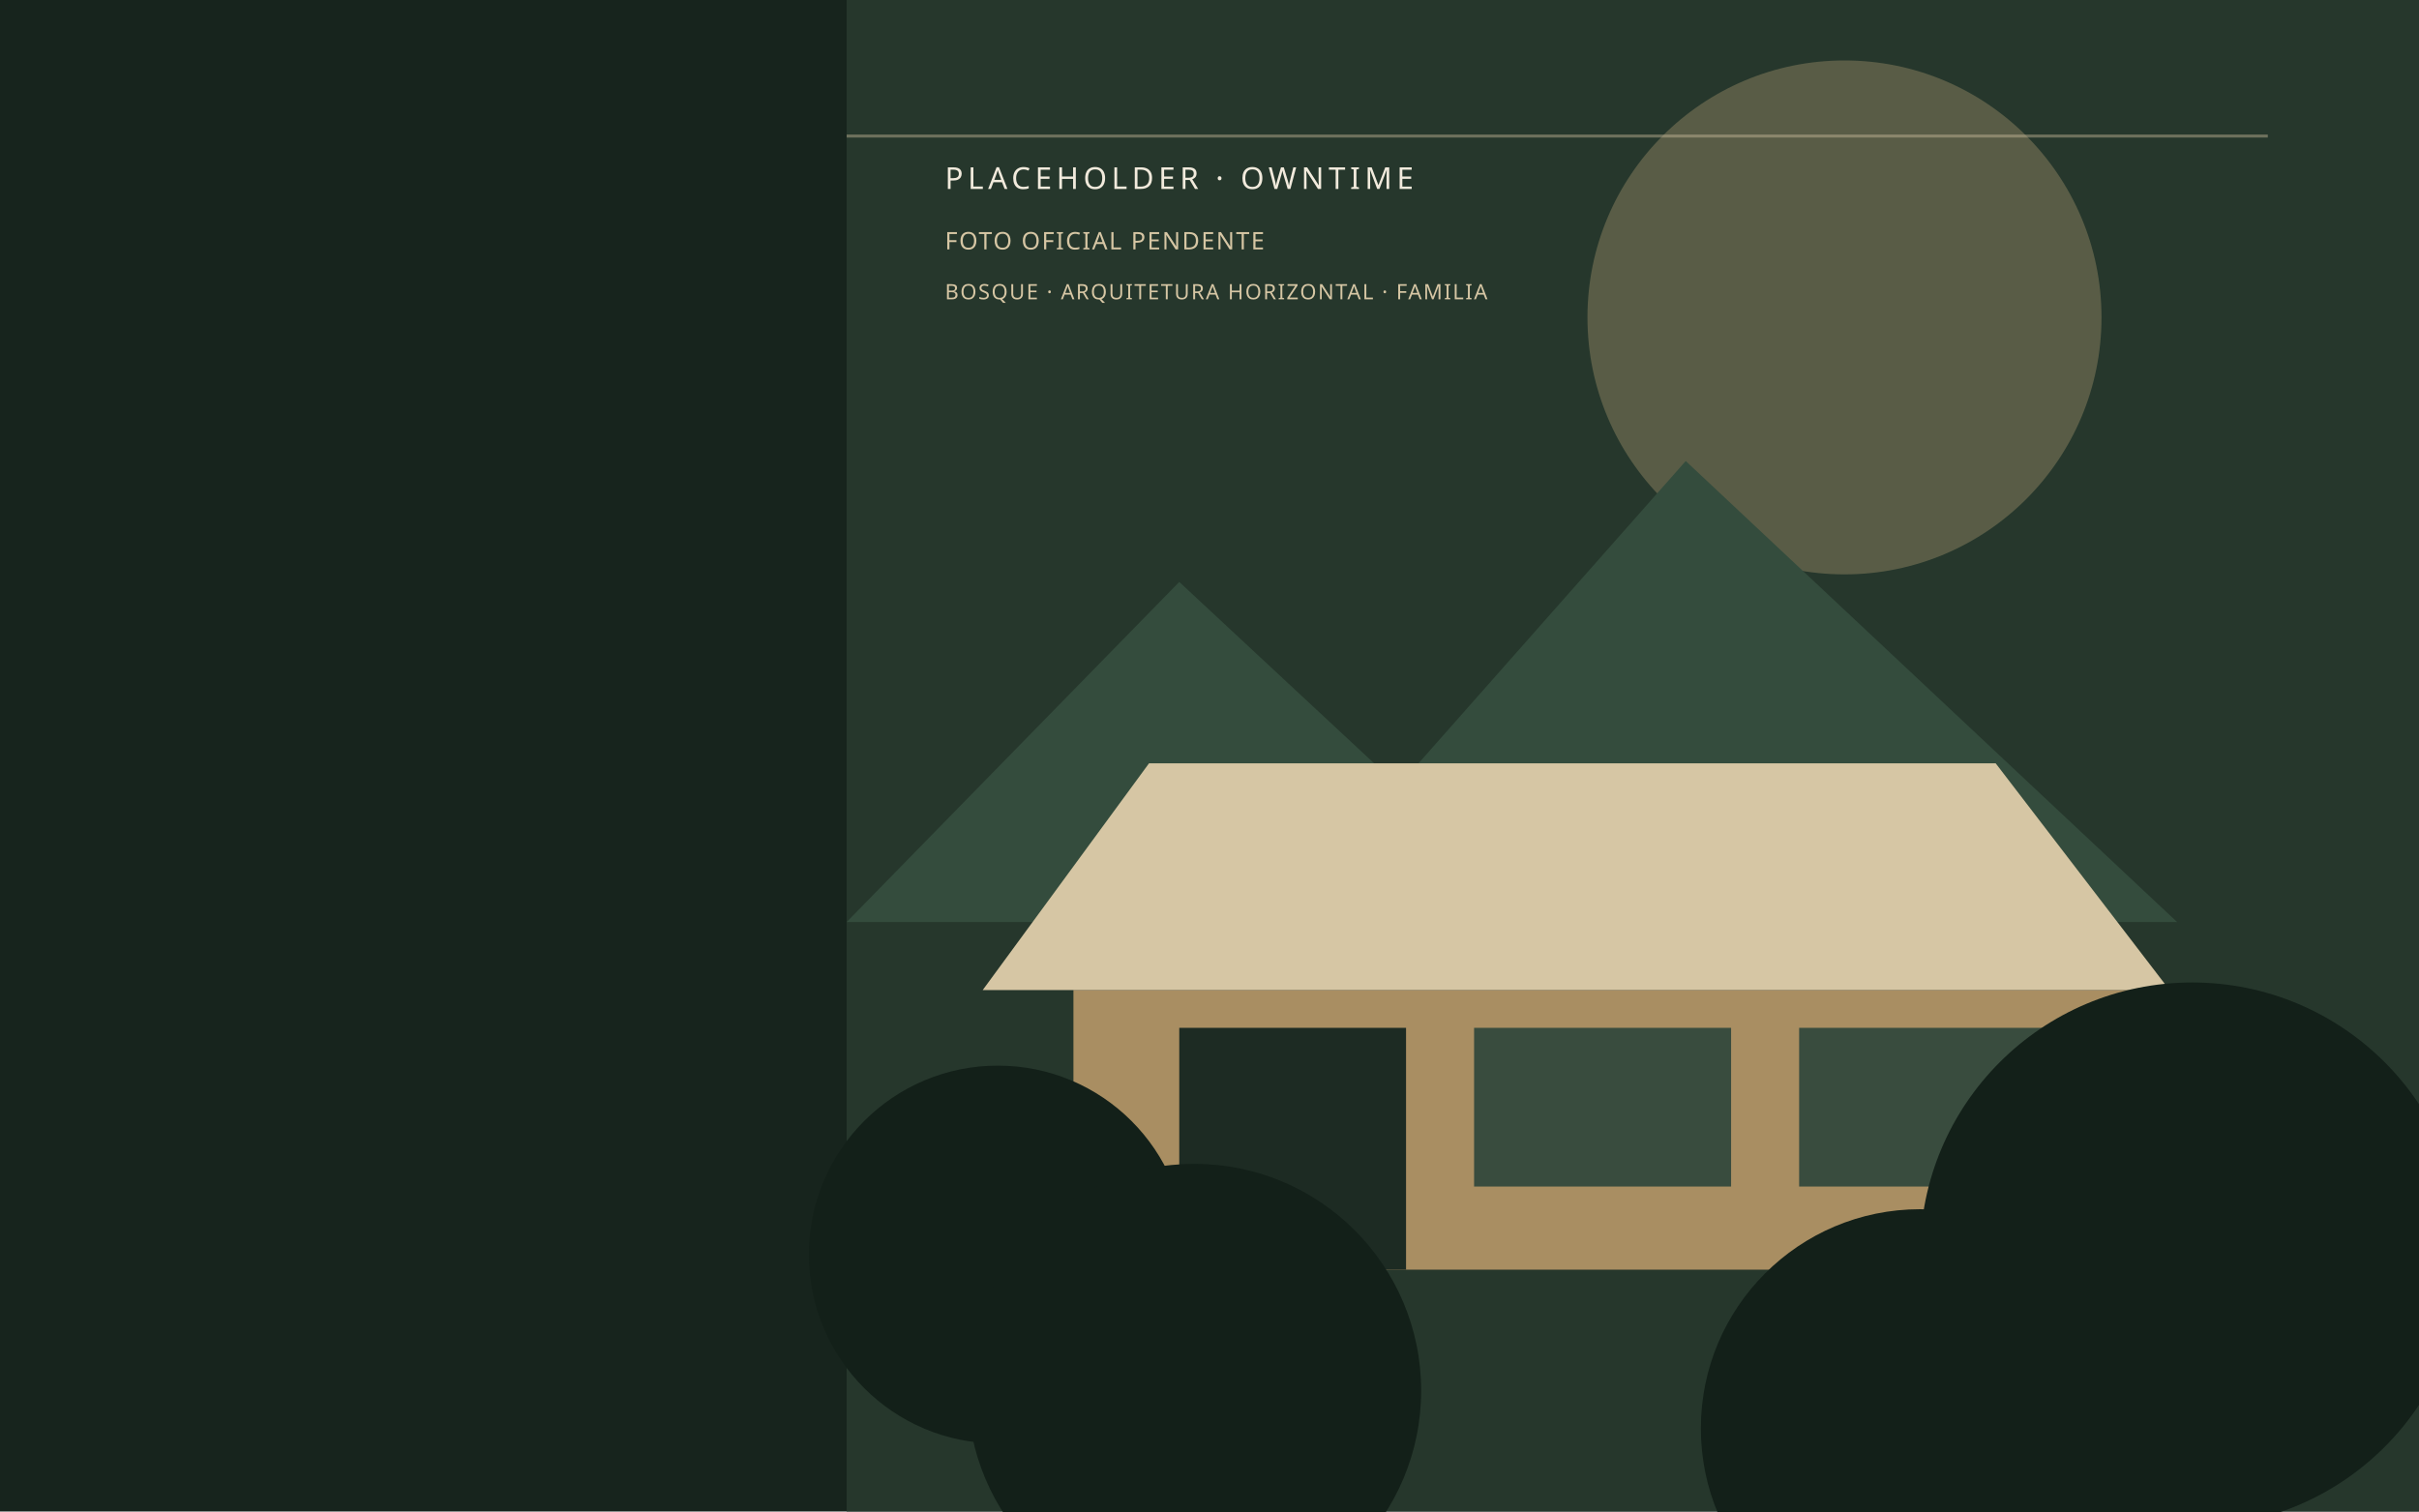
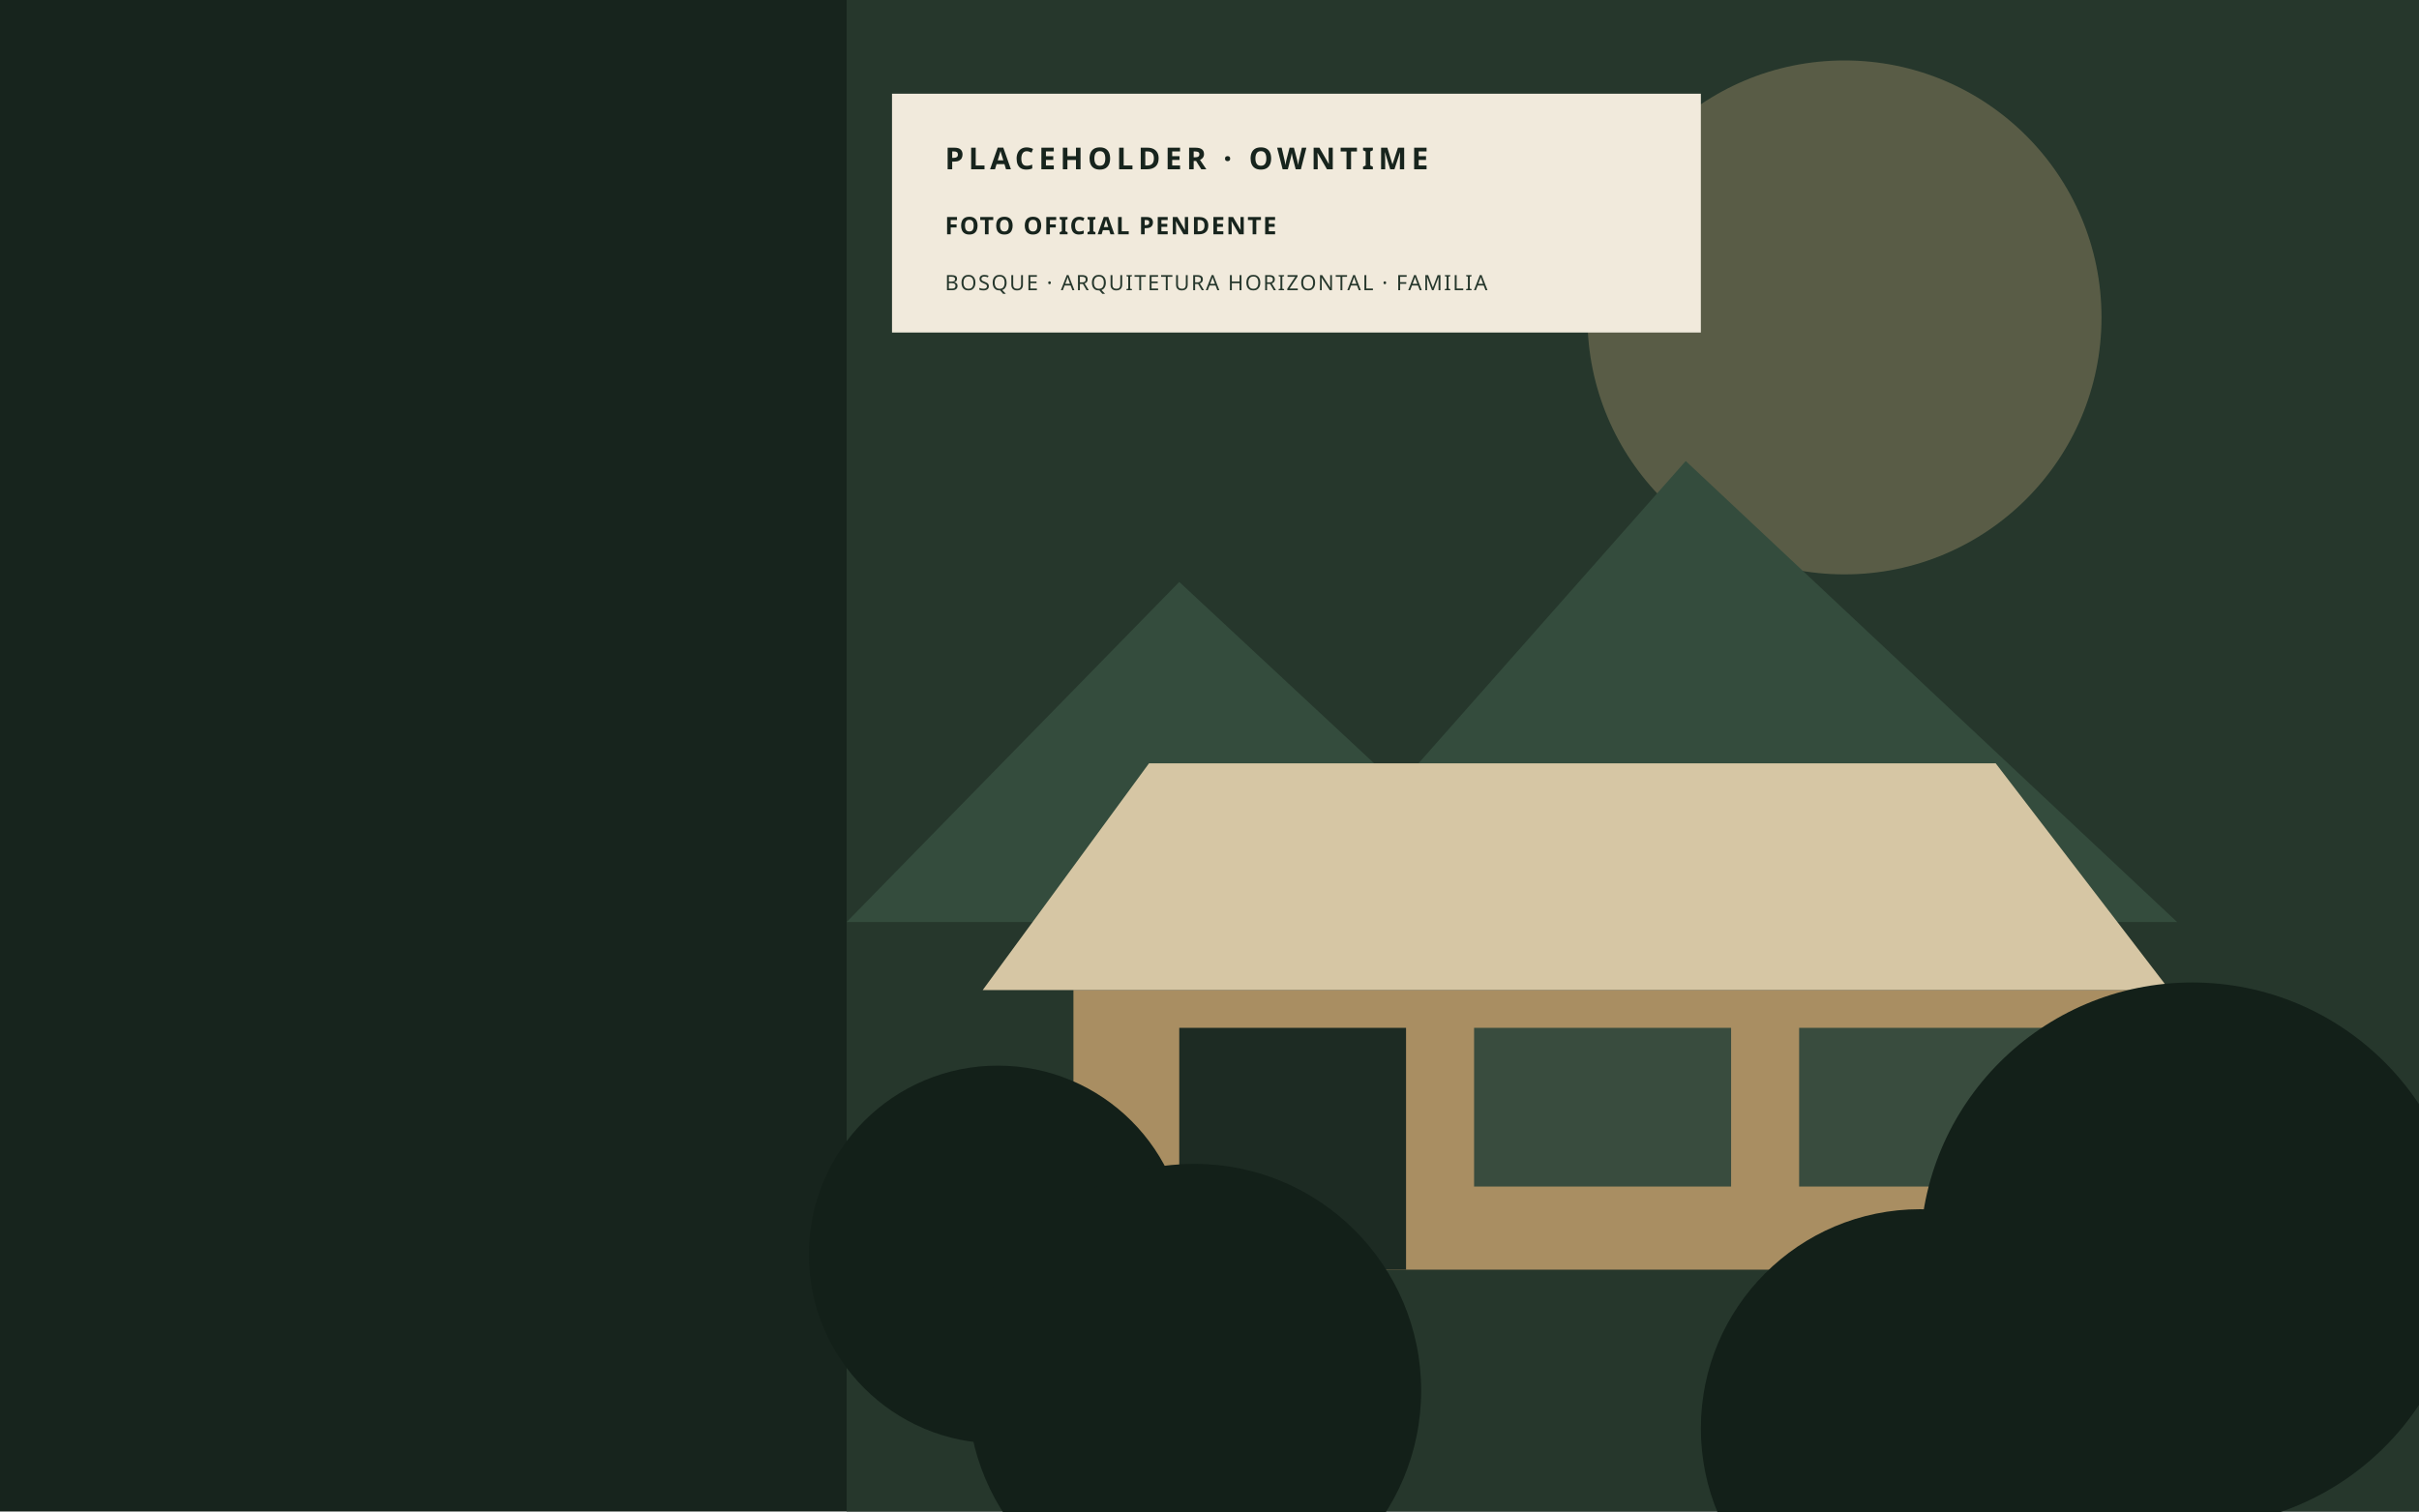
<svg xmlns="http://www.w3.org/2000/svg" viewBox="0 0 1600 1000" role="img" aria-labelledby="title desc">
  <rect width="1600" height="1000" fill="#17241d" />
  <rect x="560" y="0" width="1040" height="1000" fill="#26372c" />
  <circle cx="1220" cy="210" r="170" fill="#bba579" opacity=".34" />
  <path d="M560 610 780 385 925 520 1115 305 1440 610Z" fill="#344c3d" />
  <path d="M710 655h700v185H710z" fill="#a98e62" />
  <path d="M760 505h560l115 150H650z" fill="#d6c6a4" />
  <rect x="780" y="680" width="150" height="160" fill="#1d2b23" />
  <rect x="975" y="680" width="170" height="105" fill="#394c3e" />
  <rect x="1190" y="680" width="170" height="105" fill="#394c3e" />
  <g fill="#132019">
    <circle cx="660" cy="830" r="125" />
    <circle cx="790" cy="920" r="150" />
    <circle cx="1450" cy="830" r="180" />
    <circle cx="1270" cy="945" r="145" />
  </g>
-   <path d="M560 90h940" stroke="#d6c6a4" stroke-width="2" opacity=".4" />
-   <text x="625" y="125" fill="#f1eadc" font-family="sans-serif" font-size="20" letter-spacing="3">PLACEHOLDER · OWNTIME</text>
-   <text x="625" y="165" fill="#d6c6a4" font-family="sans-serif" font-size="16" letter-spacing="1">FOTO OFICIAL PENDENTE</text>
-   <text x="625" y="198" fill="#d6c6a4" font-family="sans-serif" font-size="14" letter-spacing="1">BOSQUE · ARQUITETURA HORIZONTAL · FAMILIA</text>
+   <rect x="590" y="62" width="535" height="158" fill="#f1eadc" />
+   <text x="625" y="112" fill="#17241d" font-family="sans-serif" font-size="20" font-weight="700" letter-spacing="3">PLACEHOLDER · OWNTIME</text>
+   <text x="625" y="155" fill="#17241d" font-family="sans-serif" font-size="16" font-weight="700" letter-spacing="1">FOTO OFICIAL PENDENTE</text>
+   <text x="625" y="192" fill="#26372c" font-family="sans-serif" font-size="14" letter-spacing="1">BOSQUE · ARQUITETURA HORIZONTAL · FAMILIA</text>
</svg>
